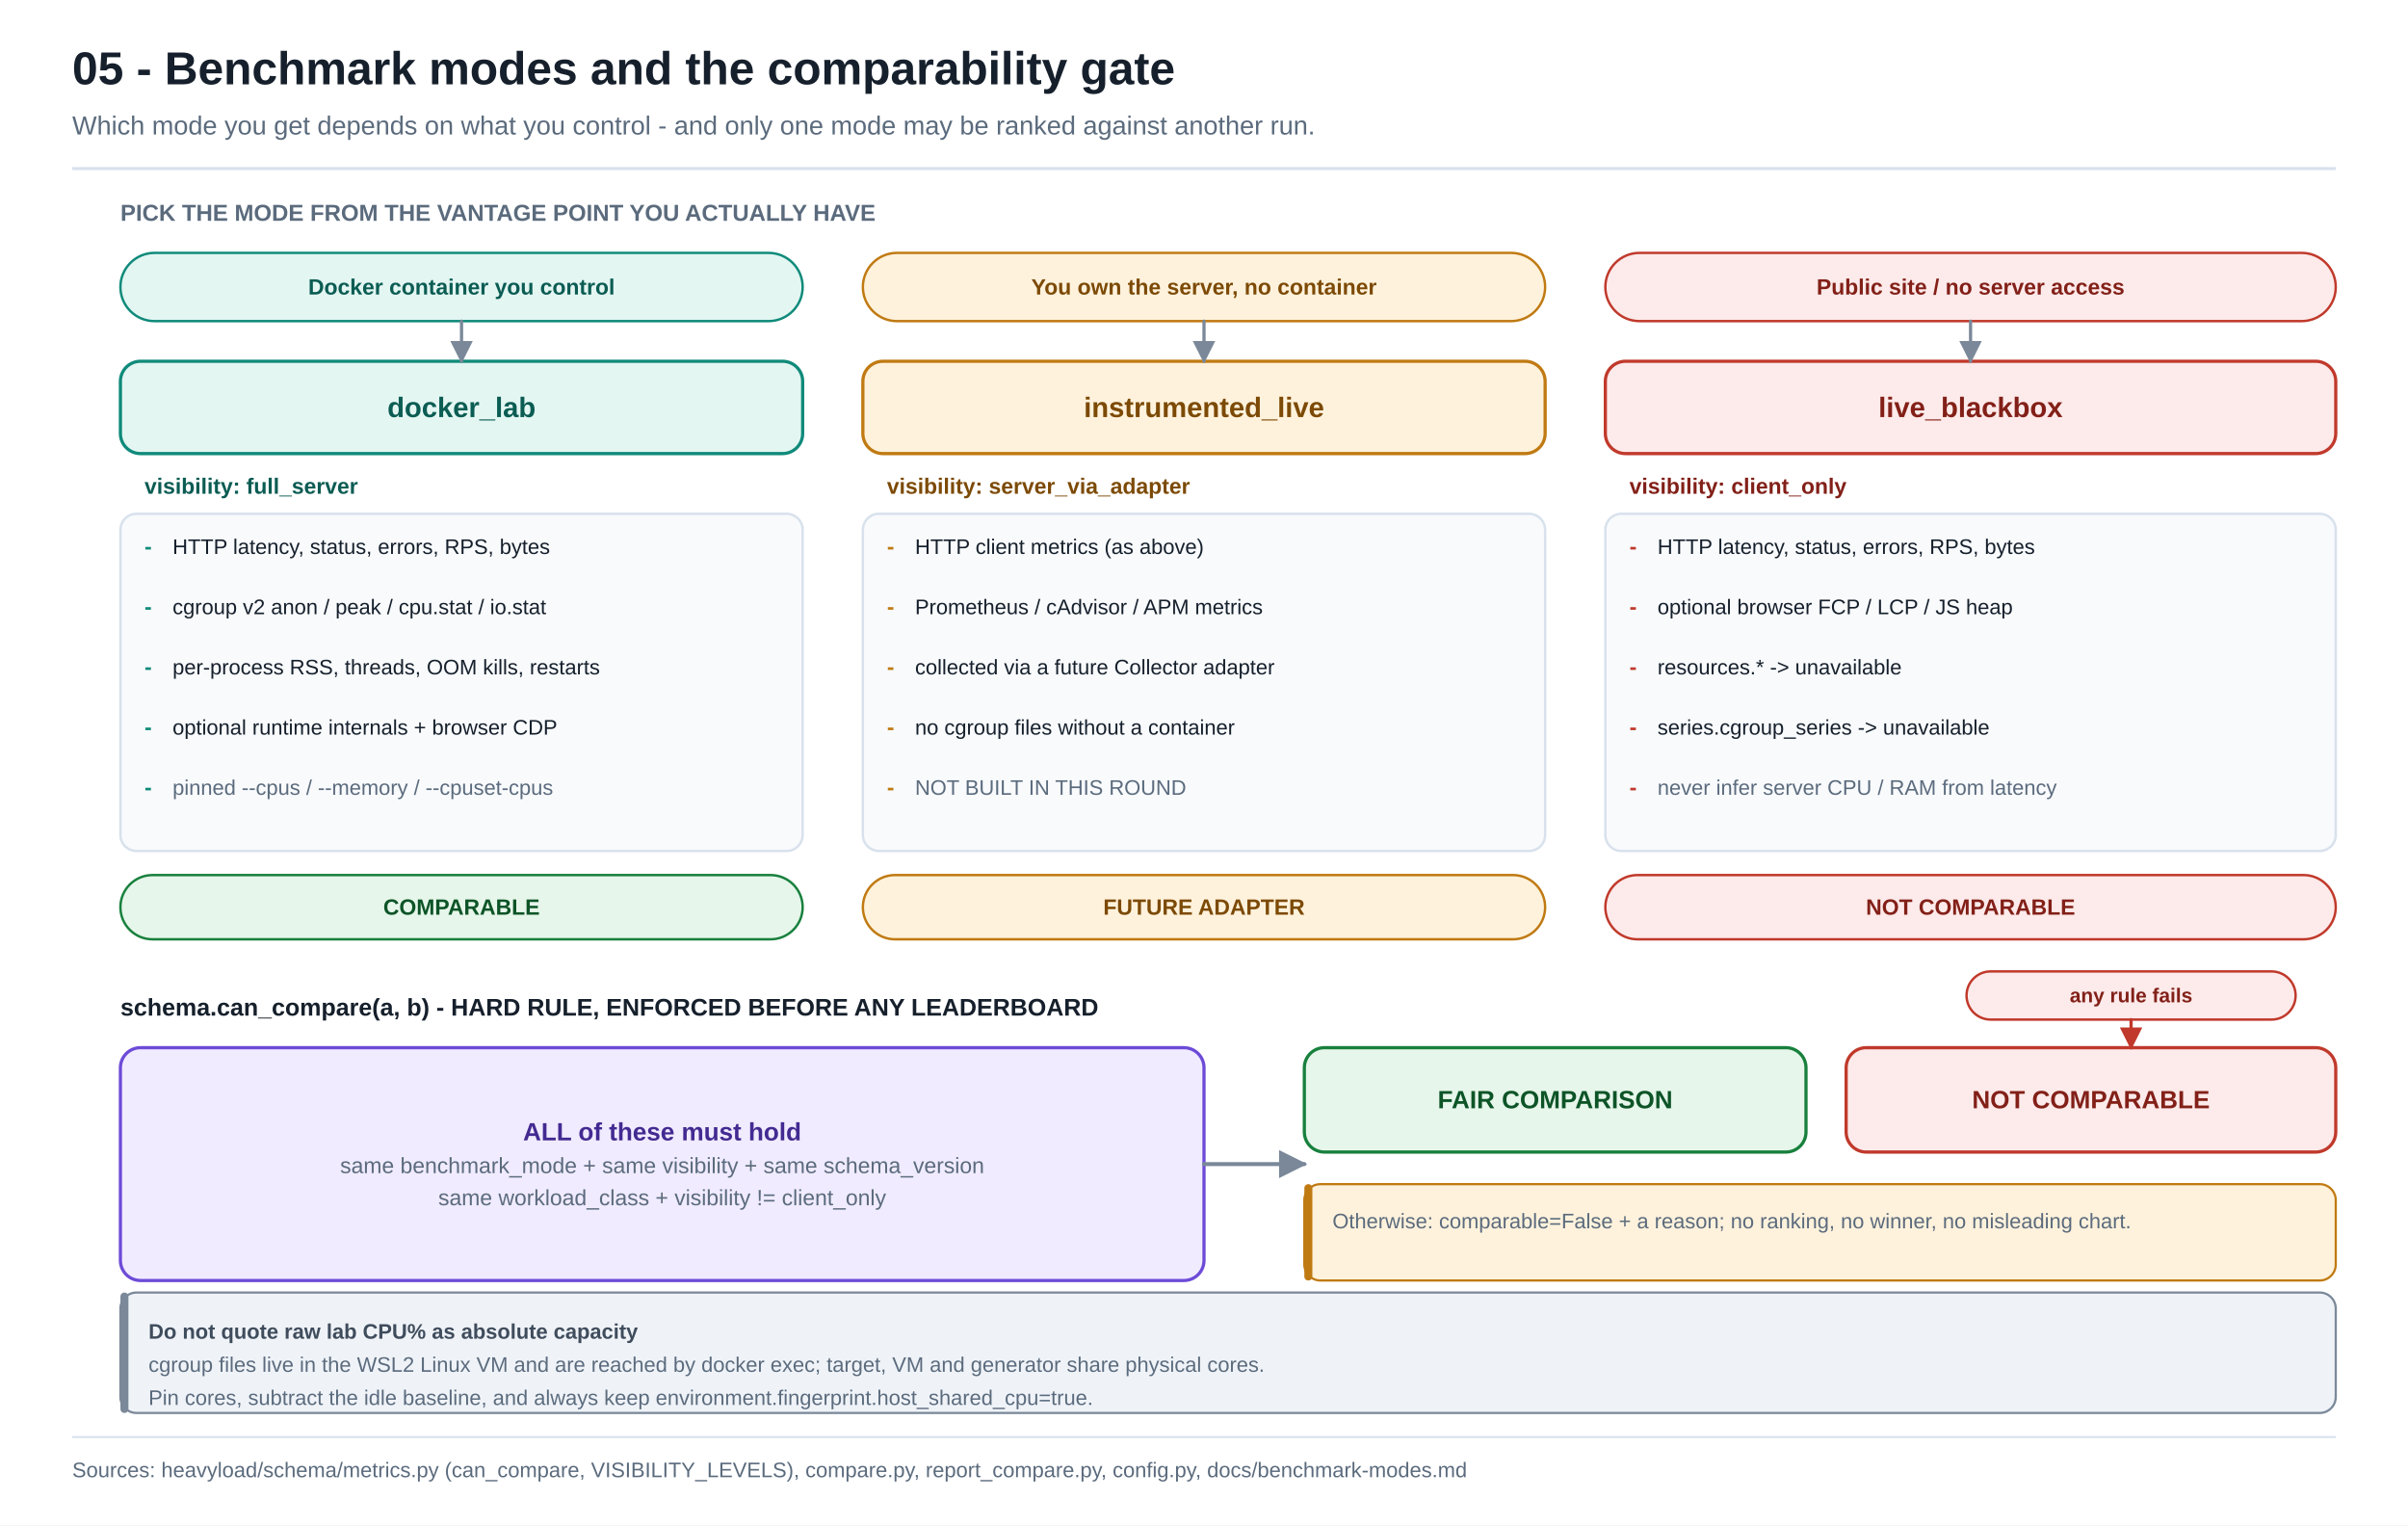
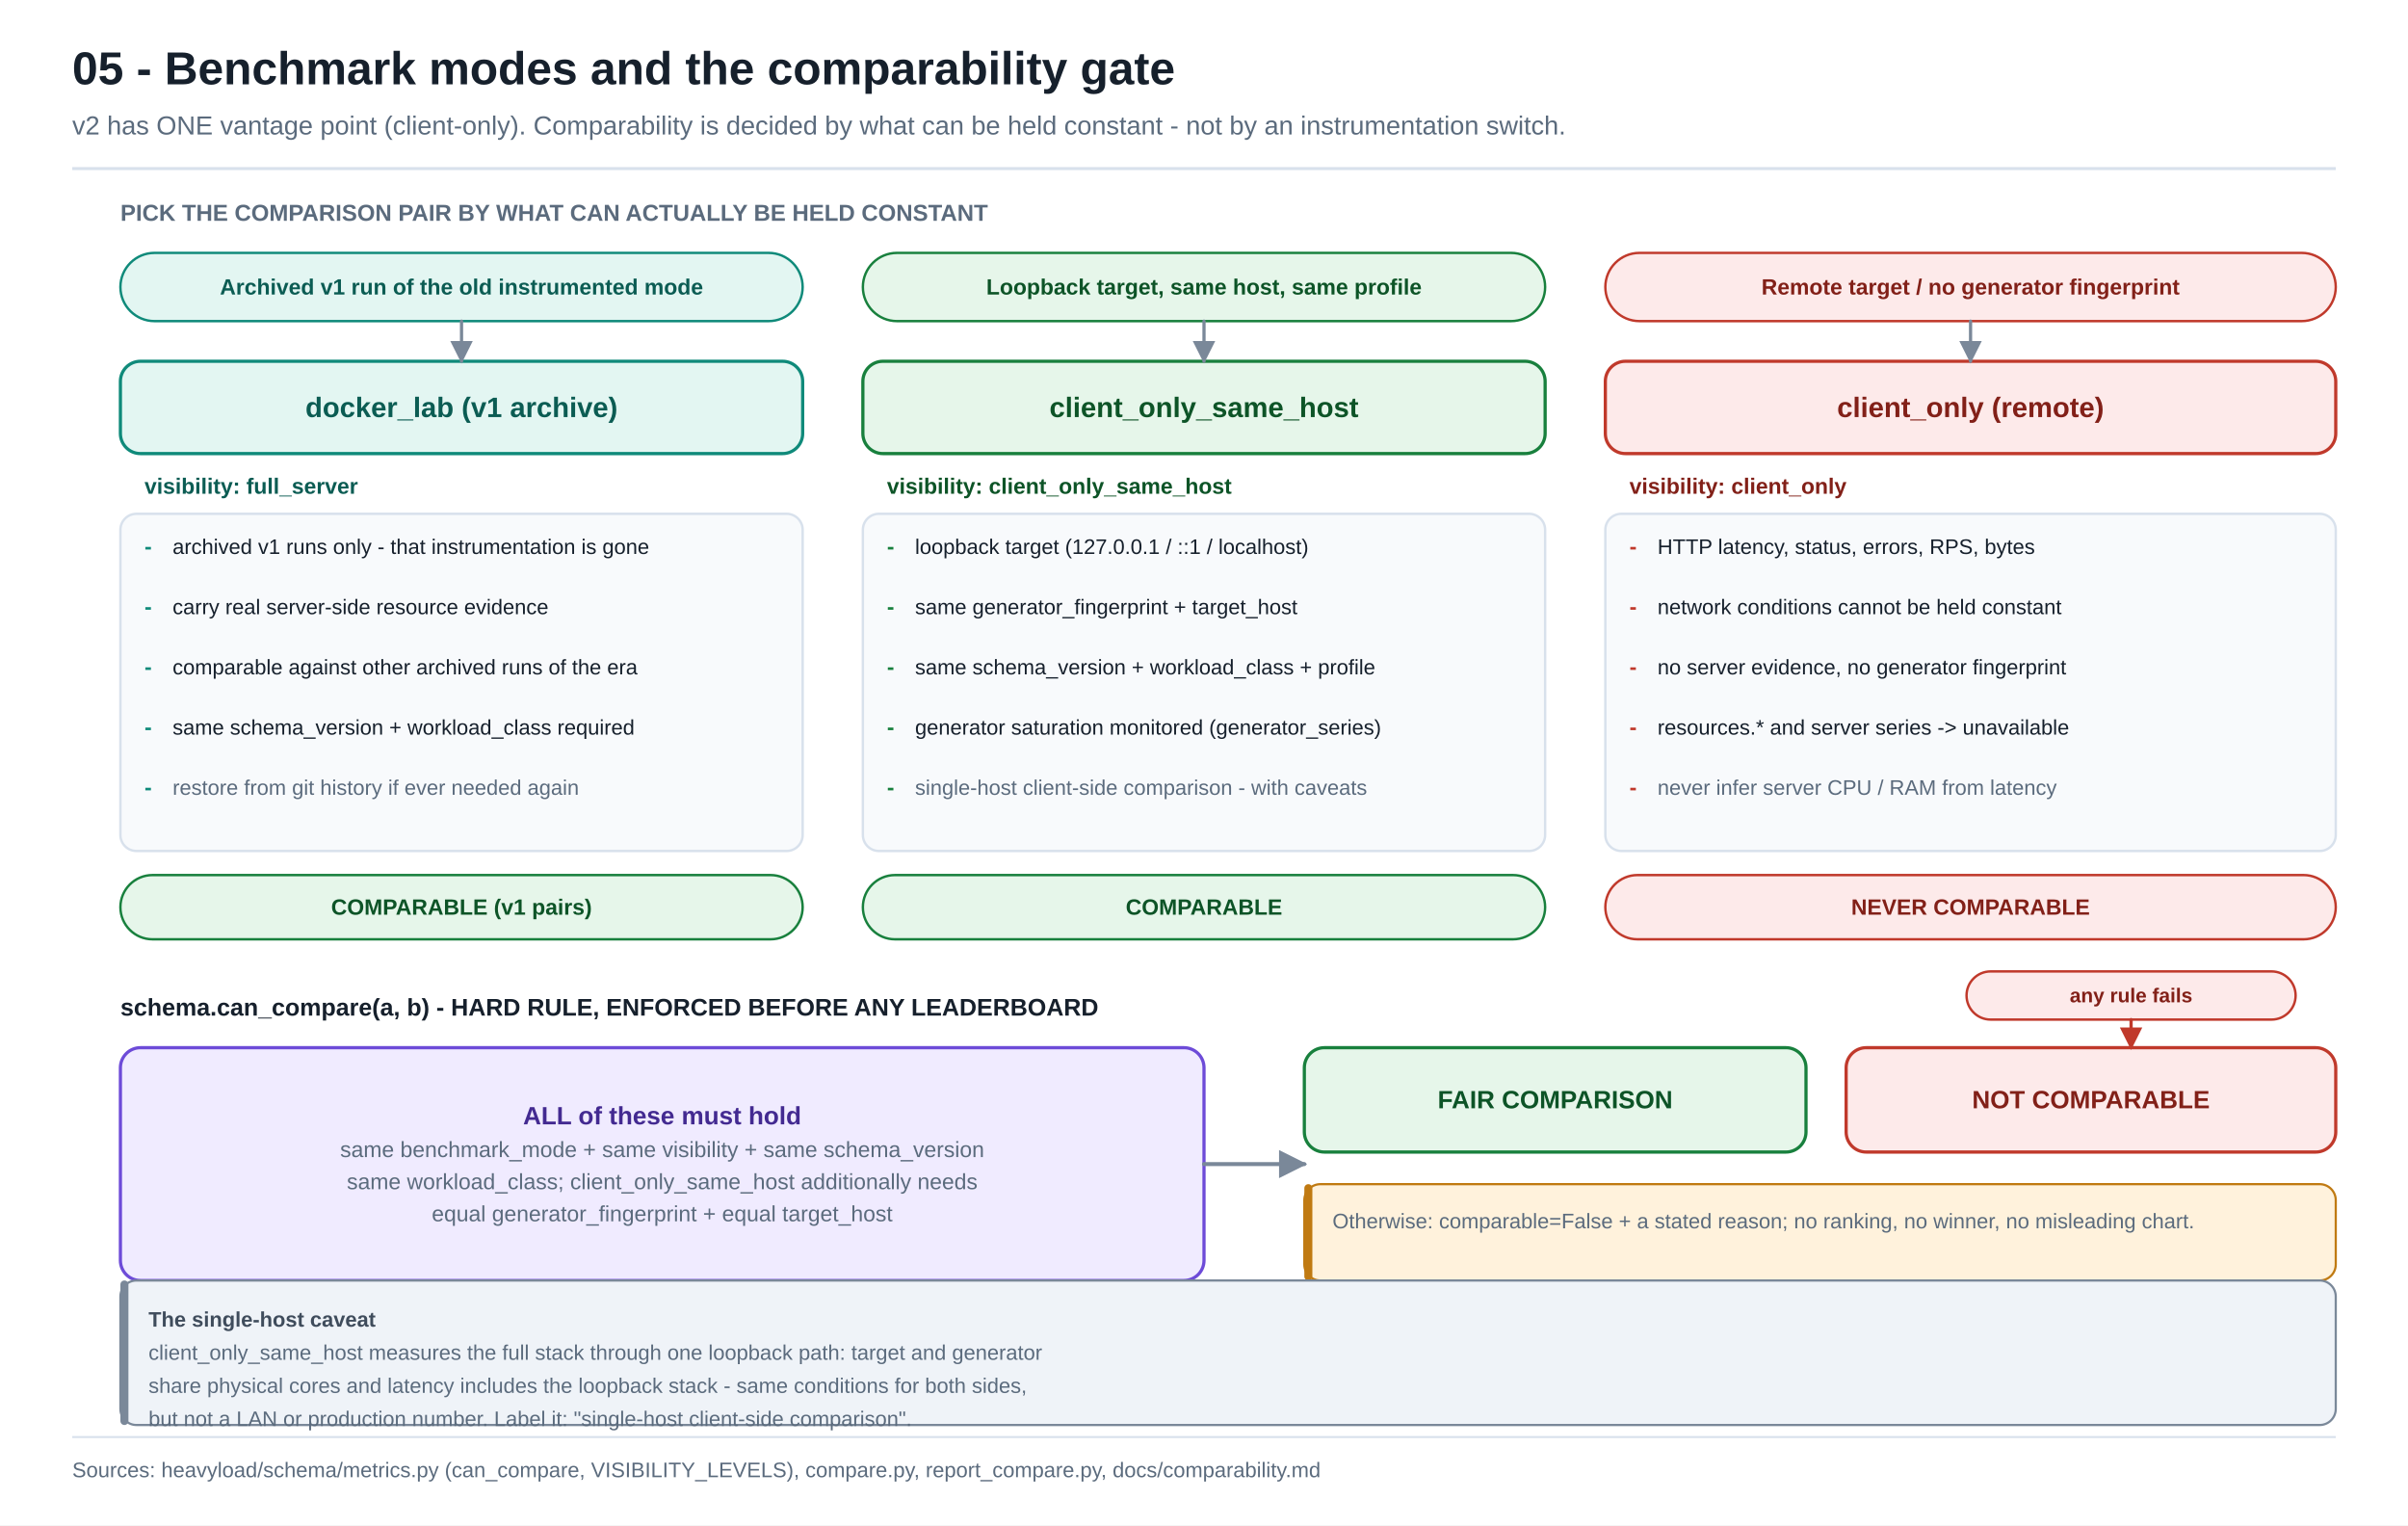
<svg xmlns="http://www.w3.org/2000/svg" width="1200" height="760" viewBox="0 0 1200 760" role="img" aria-labelledby="ttl dsc">
  <defs>
    <marker id="ar_blue" viewBox="0 0 10 10" refX="9" refY="5" markerWidth="7" markerHeight="7" orient="auto-start-reverse">
      <path d="M0,0 L10,5 L0,10 z" fill="#2563eb" />
    </marker>
    <marker id="ar_teal" viewBox="0 0 10 10" refX="9" refY="5" markerWidth="7" markerHeight="7" orient="auto-start-reverse">
      <path d="M0,0 L10,5 L0,10 z" fill="#0f8a7a" />
    </marker>
    <marker id="ar_violet" viewBox="0 0 10 10" refX="9" refY="5" markerWidth="7" markerHeight="7" orient="auto-start-reverse">
      <path d="M0,0 L10,5 L0,10 z" fill="#6d4bd8" />
    </marker>
    <marker id="ar_amber" viewBox="0 0 10 10" refX="9" refY="5" markerWidth="7" markerHeight="7" orient="auto-start-reverse">
      <path d="M0,0 L10,5 L0,10 z" fill="#c07a12" />
    </marker>
    <marker id="ar_green" viewBox="0 0 10 10" refX="9" refY="5" markerWidth="7" markerHeight="7" orient="auto-start-reverse">
      <path d="M0,0 L10,5 L0,10 z" fill="#18803d" />
    </marker>
    <marker id="ar_red" viewBox="0 0 10 10" refX="9" refY="5" markerWidth="7" markerHeight="7" orient="auto-start-reverse">
      <path d="M0,0 L10,5 L0,10 z" fill="#c0392b" />
    </marker>
    <marker id="ar_gray" viewBox="0 0 10 10" refX="9" refY="5" markerWidth="7" markerHeight="7" orient="auto-start-reverse">
      <path d="M0,0 L10,5 L0,10 z" fill="#7a8899" />
    </marker>
    <marker id="ar_ink" viewBox="0 0 10 10" refX="9" refY="5" markerWidth="7" markerHeight="7" orient="auto-start-reverse">
      <path d="M0,0 L10,5 L0,10 z" fill="#5b6b7d" />
    </marker>
  </defs>
  <rect width="1200" height="760" fill="#ffffff" />
  <text x="36" y="42" font-family="Segoe UI, Arial, Helvetica, sans-serif" font-size="23" font-weight="700" fill="#16202c">05 - Benchmark modes and the comparability gate</text>
-   <text x="36" y="67" font-family="Segoe UI, Arial, Helvetica, sans-serif" font-size="13" fill="#5b6b7d">Which mode you get depends on what you control - and only one mode may be ranked against another run.</text>
+   <text x="36" y="67" font-family="Segoe UI, Arial, Helvetica, sans-serif" font-size="13" fill="#5b6b7d">v2 has ONE vantage point (client-only). Comparability is decided by what can be held constant - not by an instrumentation switch.</text>
  <line x1="36" y1="84" x2="1164" y2="84" stroke="#d8e1ec" stroke-width="1.5" />
-   <text x="60" y="110" font-family="Segoe UI, Arial, Helvetica, sans-serif" font-size="11.5" font-weight="700" fill="#5b6b7d" text-anchor="start">PICK THE MODE FROM THE VANTAGE POINT YOU ACTUALLY HAVE</text>
+   <text x="60" y="110" font-family="Segoe UI, Arial, Helvetica, sans-serif" font-size="11.5" font-weight="700" fill="#5b6b7d" text-anchor="start">PICK THE COMPARISON PAIR BY WHAT CAN ACTUALLY BE HELD CONSTANT</text>
  <rect x="60" y="126" width="340" height="34" rx="17.0" fill="#e3f6f2" stroke="#0f8a7a" stroke-width="1.2" />
-   <text x="230.0" y="146.74" font-family="Segoe UI, Arial, Helvetica, sans-serif" font-size="11" font-weight="700" fill="#0b5c53" text-anchor="middle">Docker container you control</text>
-   <rect x="430" y="126" width="340" height="34" rx="17.0" fill="#fff2dc" stroke="#c07a12" stroke-width="1.2" />
-   <text x="600.0" y="146.74" font-family="Segoe UI, Arial, Helvetica, sans-serif" font-size="11" font-weight="700" fill="#7c4a05" text-anchor="middle">You own the server, no container</text>
+   <text x="230.0" y="146.74" font-family="Segoe UI, Arial, Helvetica, sans-serif" font-size="11" font-weight="700" fill="#0b5c53" text-anchor="middle">Archived v1 run of the old instrumented mode</text>
+   <rect x="430" y="126" width="340" height="34" rx="17.0" fill="#e6f6ea" stroke="#18803d" stroke-width="1.2" />
+   <text x="600.0" y="146.74" font-family="Segoe UI, Arial, Helvetica, sans-serif" font-size="11" font-weight="700" fill="#0d5427" text-anchor="middle">Loopback target, same host, same profile</text>
  <rect x="800" y="126" width="364" height="34" rx="17.0" fill="#fdeaea" stroke="#c0392b" stroke-width="1.2" />
-   <text x="982.0" y="146.74" font-family="Segoe UI, Arial, Helvetica, sans-serif" font-size="11" font-weight="700" fill="#822018" text-anchor="middle">Public site / no server access</text>
+   <text x="982.0" y="146.74" font-family="Segoe UI, Arial, Helvetica, sans-serif" font-size="11" font-weight="700" fill="#822018" text-anchor="middle">Remote target / no generator fingerprint</text>
  <rect x="60" y="180" width="340" height="46" rx="10" fill="#e3f6f2" stroke="#0f8a7a" stroke-width="1.6" />
-   <text x="230.0" y="207.8" font-family="Segoe UI, Arial, Helvetica, sans-serif" font-size="14" font-weight="700" fill="#0b5c53" text-anchor="middle">docker_lab</text>
+   <text x="230.0" y="207.8" font-family="Segoe UI, Arial, Helvetica, sans-serif" font-size="14" font-weight="700" fill="#0b5c53" text-anchor="middle">docker_lab (v1 archive)</text>
  <text x="72" y="246" font-family="Segoe UI, Arial, Helvetica, sans-serif" font-size="11" font-weight="700" fill="#0b5c53" text-anchor="start">visibility: full_server</text>
  <rect x="60" y="256" width="340" height="168" rx="8" fill="#f8fafc" stroke="#d8e1ec" stroke-width="1.2" />
  <text x="72" y="276" font-family="Segoe UI, Arial, Helvetica, sans-serif" font-size="11" font-weight="700" fill="#0f8a7a" text-anchor="start">-</text>
-   <text x="86" y="276" font-family="Segoe UI, Arial, Helvetica, sans-serif" font-size="10.5" font-weight="400" fill="#16202c" text-anchor="start">HTTP latency, status, errors, RPS, bytes</text>
+   <text x="86" y="276" font-family="Segoe UI, Arial, Helvetica, sans-serif" font-size="10.5" font-weight="400" fill="#16202c" text-anchor="start">archived v1 runs only - that instrumentation is gone</text>
  <text x="72" y="306" font-family="Segoe UI, Arial, Helvetica, sans-serif" font-size="11" font-weight="700" fill="#0f8a7a" text-anchor="start">-</text>
-   <text x="86" y="306" font-family="Segoe UI, Arial, Helvetica, sans-serif" font-size="10.5" font-weight="400" fill="#16202c" text-anchor="start">cgroup v2 anon / peak / cpu.stat / io.stat</text>
+   <text x="86" y="306" font-family="Segoe UI, Arial, Helvetica, sans-serif" font-size="10.5" font-weight="400" fill="#16202c" text-anchor="start">carry real server-side resource evidence</text>
  <text x="72" y="336" font-family="Segoe UI, Arial, Helvetica, sans-serif" font-size="11" font-weight="700" fill="#0f8a7a" text-anchor="start">-</text>
-   <text x="86" y="336" font-family="Segoe UI, Arial, Helvetica, sans-serif" font-size="10.5" font-weight="400" fill="#16202c" text-anchor="start">per-process RSS, threads, OOM kills, restarts</text>
+   <text x="86" y="336" font-family="Segoe UI, Arial, Helvetica, sans-serif" font-size="10.5" font-weight="400" fill="#16202c" text-anchor="start">comparable against other archived runs of the era</text>
  <text x="72" y="366" font-family="Segoe UI, Arial, Helvetica, sans-serif" font-size="11" font-weight="700" fill="#0f8a7a" text-anchor="start">-</text>
-   <text x="86" y="366" font-family="Segoe UI, Arial, Helvetica, sans-serif" font-size="10.5" font-weight="400" fill="#16202c" text-anchor="start">optional runtime internals + browser CDP</text>
+   <text x="86" y="366" font-family="Segoe UI, Arial, Helvetica, sans-serif" font-size="10.5" font-weight="400" fill="#16202c" text-anchor="start">same schema_version + workload_class required</text>
  <text x="72" y="396" font-family="Segoe UI, Arial, Helvetica, sans-serif" font-size="11" font-weight="700" fill="#0f8a7a" text-anchor="start">-</text>
-   <text x="86" y="396" font-family="Segoe UI, Arial, Helvetica, sans-serif" font-size="10.5" font-weight="400" fill="#5b6b7d" text-anchor="start">pinned --cpus / --memory / --cpuset-cpus</text>
+   <text x="86" y="396" font-family="Segoe UI, Arial, Helvetica, sans-serif" font-size="10.5" font-weight="400" fill="#5b6b7d" text-anchor="start">restore from git history if ever needed again</text>
  <rect x="60" y="436" width="340" height="32" rx="16.0" fill="#e6f6ea" stroke="#18803d" stroke-width="1.2" />
-   <text x="230.0" y="455.74" font-family="Segoe UI, Arial, Helvetica, sans-serif" font-size="11" font-weight="700" fill="#0d5427" text-anchor="middle">COMPARABLE</text>
+   <text x="230.0" y="455.74" font-family="Segoe UI, Arial, Helvetica, sans-serif" font-size="11" font-weight="700" fill="#0d5427" text-anchor="middle">COMPARABLE (v1 pairs)</text>
  <polyline points="230.0,160.0 230.0,180.0" fill="none" stroke="#7a8899" stroke-width="1.6" stroke-linejoin="round" stroke-linecap="round" marker-end="url(#ar_gray)" />
-   <rect x="430" y="180" width="340" height="46" rx="10" fill="#fff2dc" stroke="#c07a12" stroke-width="1.6" />
-   <text x="600.0" y="207.8" font-family="Segoe UI, Arial, Helvetica, sans-serif" font-size="14" font-weight="700" fill="#7c4a05" text-anchor="middle">instrumented_live</text>
-   <text x="442" y="246" font-family="Segoe UI, Arial, Helvetica, sans-serif" font-size="11" font-weight="700" fill="#7c4a05" text-anchor="start">visibility: server_via_adapter</text>
+   <rect x="430" y="180" width="340" height="46" rx="10" fill="#e6f6ea" stroke="#18803d" stroke-width="1.6" />
+   <text x="600.0" y="207.8" font-family="Segoe UI, Arial, Helvetica, sans-serif" font-size="14" font-weight="700" fill="#0d5427" text-anchor="middle">client_only_same_host</text>
+   <text x="442" y="246" font-family="Segoe UI, Arial, Helvetica, sans-serif" font-size="11" font-weight="700" fill="#0d5427" text-anchor="start">visibility: client_only_same_host</text>
  <rect x="430" y="256" width="340" height="168" rx="8" fill="#f8fafc" stroke="#d8e1ec" stroke-width="1.2" />
-   <text x="442" y="276" font-family="Segoe UI, Arial, Helvetica, sans-serif" font-size="11" font-weight="700" fill="#c07a12" text-anchor="start">-</text>
-   <text x="456" y="276" font-family="Segoe UI, Arial, Helvetica, sans-serif" font-size="10.5" font-weight="400" fill="#16202c" text-anchor="start">HTTP client metrics (as above)</text>
-   <text x="442" y="306" font-family="Segoe UI, Arial, Helvetica, sans-serif" font-size="11" font-weight="700" fill="#c07a12" text-anchor="start">-</text>
-   <text x="456" y="306" font-family="Segoe UI, Arial, Helvetica, sans-serif" font-size="10.5" font-weight="400" fill="#16202c" text-anchor="start">Prometheus / cAdvisor / APM metrics</text>
-   <text x="442" y="336" font-family="Segoe UI, Arial, Helvetica, sans-serif" font-size="11" font-weight="700" fill="#c07a12" text-anchor="start">-</text>
-   <text x="456" y="336" font-family="Segoe UI, Arial, Helvetica, sans-serif" font-size="10.5" font-weight="400" fill="#16202c" text-anchor="start">collected via a future Collector adapter</text>
-   <text x="442" y="366" font-family="Segoe UI, Arial, Helvetica, sans-serif" font-size="11" font-weight="700" fill="#c07a12" text-anchor="start">-</text>
-   <text x="456" y="366" font-family="Segoe UI, Arial, Helvetica, sans-serif" font-size="10.5" font-weight="400" fill="#16202c" text-anchor="start">no cgroup files without a container</text>
-   <text x="442" y="396" font-family="Segoe UI, Arial, Helvetica, sans-serif" font-size="11" font-weight="700" fill="#c07a12" text-anchor="start">-</text>
-   <text x="456" y="396" font-family="Segoe UI, Arial, Helvetica, sans-serif" font-size="10.5" font-weight="400" fill="#5b6b7d" text-anchor="start">NOT BUILT IN THIS ROUND</text>
-   <rect x="430" y="436" width="340" height="32" rx="16.0" fill="#fff2dc" stroke="#c07a12" stroke-width="1.2" />
-   <text x="600.0" y="455.74" font-family="Segoe UI, Arial, Helvetica, sans-serif" font-size="11" font-weight="700" fill="#7c4a05" text-anchor="middle">FUTURE ADAPTER</text>
+   <text x="442" y="276" font-family="Segoe UI, Arial, Helvetica, sans-serif" font-size="11" font-weight="700" fill="#18803d" text-anchor="start">-</text>
+   <text x="456" y="276" font-family="Segoe UI, Arial, Helvetica, sans-serif" font-size="10.5" font-weight="400" fill="#16202c" text-anchor="start">loopback target (127.0.0.1 / ::1 / localhost)</text>
+   <text x="442" y="306" font-family="Segoe UI, Arial, Helvetica, sans-serif" font-size="11" font-weight="700" fill="#18803d" text-anchor="start">-</text>
+   <text x="456" y="306" font-family="Segoe UI, Arial, Helvetica, sans-serif" font-size="10.5" font-weight="400" fill="#16202c" text-anchor="start">same generator_fingerprint + target_host</text>
+   <text x="442" y="336" font-family="Segoe UI, Arial, Helvetica, sans-serif" font-size="11" font-weight="700" fill="#18803d" text-anchor="start">-</text>
+   <text x="456" y="336" font-family="Segoe UI, Arial, Helvetica, sans-serif" font-size="10.5" font-weight="400" fill="#16202c" text-anchor="start">same schema_version + workload_class + profile</text>
+   <text x="442" y="366" font-family="Segoe UI, Arial, Helvetica, sans-serif" font-size="11" font-weight="700" fill="#18803d" text-anchor="start">-</text>
+   <text x="456" y="366" font-family="Segoe UI, Arial, Helvetica, sans-serif" font-size="10.5" font-weight="400" fill="#16202c" text-anchor="start">generator saturation monitored (generator_series)</text>
+   <text x="442" y="396" font-family="Segoe UI, Arial, Helvetica, sans-serif" font-size="11" font-weight="700" fill="#18803d" text-anchor="start">-</text>
+   <text x="456" y="396" font-family="Segoe UI, Arial, Helvetica, sans-serif" font-size="10.5" font-weight="400" fill="#5b6b7d" text-anchor="start">single-host client-side comparison - with caveats</text>
+   <rect x="430" y="436" width="340" height="32" rx="16.0" fill="#e6f6ea" stroke="#18803d" stroke-width="1.2" />
+   <text x="600.0" y="455.74" font-family="Segoe UI, Arial, Helvetica, sans-serif" font-size="11" font-weight="700" fill="#0d5427" text-anchor="middle">COMPARABLE</text>
  <polyline points="600.0,160.0 600.0,180.0" fill="none" stroke="#7a8899" stroke-width="1.6" stroke-linejoin="round" stroke-linecap="round" marker-end="url(#ar_gray)" />
  <rect x="800" y="180" width="364" height="46" rx="10" fill="#fdeaea" stroke="#c0392b" stroke-width="1.6" />
-   <text x="982.0" y="207.8" font-family="Segoe UI, Arial, Helvetica, sans-serif" font-size="14" font-weight="700" fill="#822018" text-anchor="middle">live_blackbox</text>
+   <text x="982.0" y="207.8" font-family="Segoe UI, Arial, Helvetica, sans-serif" font-size="14" font-weight="700" fill="#822018" text-anchor="middle">client_only (remote)</text>
  <text x="812" y="246" font-family="Segoe UI, Arial, Helvetica, sans-serif" font-size="11" font-weight="700" fill="#822018" text-anchor="start">visibility: client_only</text>
  <rect x="800" y="256" width="364" height="168" rx="8" fill="#f8fafc" stroke="#d8e1ec" stroke-width="1.2" />
  <text x="812" y="276" font-family="Segoe UI, Arial, Helvetica, sans-serif" font-size="11" font-weight="700" fill="#c0392b" text-anchor="start">-</text>
  <text x="826" y="276" font-family="Segoe UI, Arial, Helvetica, sans-serif" font-size="10.5" font-weight="400" fill="#16202c" text-anchor="start">HTTP latency, status, errors, RPS, bytes</text>
  <text x="812" y="306" font-family="Segoe UI, Arial, Helvetica, sans-serif" font-size="11" font-weight="700" fill="#c0392b" text-anchor="start">-</text>
-   <text x="826" y="306" font-family="Segoe UI, Arial, Helvetica, sans-serif" font-size="10.5" font-weight="400" fill="#16202c" text-anchor="start">optional browser FCP / LCP / JS heap</text>
+   <text x="826" y="306" font-family="Segoe UI, Arial, Helvetica, sans-serif" font-size="10.5" font-weight="400" fill="#16202c" text-anchor="start">network conditions cannot be held constant</text>
  <text x="812" y="336" font-family="Segoe UI, Arial, Helvetica, sans-serif" font-size="11" font-weight="700" fill="#c0392b" text-anchor="start">-</text>
-   <text x="826" y="336" font-family="Segoe UI, Arial, Helvetica, sans-serif" font-size="10.5" font-weight="400" fill="#16202c" text-anchor="start">resources.* -&gt; unavailable</text>
+   <text x="826" y="336" font-family="Segoe UI, Arial, Helvetica, sans-serif" font-size="10.5" font-weight="400" fill="#16202c" text-anchor="start">no server evidence, no generator fingerprint</text>
  <text x="812" y="366" font-family="Segoe UI, Arial, Helvetica, sans-serif" font-size="11" font-weight="700" fill="#c0392b" text-anchor="start">-</text>
-   <text x="826" y="366" font-family="Segoe UI, Arial, Helvetica, sans-serif" font-size="10.5" font-weight="400" fill="#16202c" text-anchor="start">series.cgroup_series -&gt; unavailable</text>
+   <text x="826" y="366" font-family="Segoe UI, Arial, Helvetica, sans-serif" font-size="10.5" font-weight="400" fill="#16202c" text-anchor="start">resources.* and server series -&gt; unavailable</text>
  <text x="812" y="396" font-family="Segoe UI, Arial, Helvetica, sans-serif" font-size="11" font-weight="700" fill="#c0392b" text-anchor="start">-</text>
  <text x="826" y="396" font-family="Segoe UI, Arial, Helvetica, sans-serif" font-size="10.5" font-weight="400" fill="#5b6b7d" text-anchor="start">never infer server CPU / RAM from latency</text>
  <rect x="800" y="436" width="364" height="32" rx="16.0" fill="#fdeaea" stroke="#c0392b" stroke-width="1.2" />
-   <text x="982.0" y="455.74" font-family="Segoe UI, Arial, Helvetica, sans-serif" font-size="11" font-weight="700" fill="#822018" text-anchor="middle">NOT COMPARABLE</text>
+   <text x="982.0" y="455.74" font-family="Segoe UI, Arial, Helvetica, sans-serif" font-size="11" font-weight="700" fill="#822018" text-anchor="middle">NEVER COMPARABLE</text>
  <polyline points="982.0,160.0 982.0,180.0" fill="none" stroke="#7a8899" stroke-width="1.6" stroke-linejoin="round" stroke-linecap="round" marker-end="url(#ar_gray)" />
  <text x="60" y="506" font-family="Segoe UI, Arial, Helvetica, sans-serif" font-size="12" font-weight="700" fill="#16202c" text-anchor="start">schema.can_compare(a, b)  -  HARD RULE, ENFORCED BEFORE ANY LEADERBOARD</text>
  <rect x="60" y="522" width="540" height="116" rx="10" fill="#f0ebff" stroke="#6d4bd8" stroke-width="1.6" />
-   <text x="330.0" y="568.2" font-family="Segoe UI, Arial, Helvetica, sans-serif" font-size="12.5" font-weight="700" fill="#432a91" text-anchor="middle">ALL of these must hold</text>
-   <text x="330.0" y="584.5" font-family="Segoe UI, Arial, Helvetica, sans-serif" font-size="11" font-weight="400" fill="#5b6b7d" text-anchor="middle">same benchmark_mode  +  same visibility  +  same schema_version</text>
-   <text x="330.0" y="600.5" font-family="Segoe UI, Arial, Helvetica, sans-serif" font-size="11" font-weight="400" fill="#5b6b7d" text-anchor="middle">same workload_class  +  visibility != client_only</text>
+   <text x="330.0" y="560.2" font-family="Segoe UI, Arial, Helvetica, sans-serif" font-size="12.5" font-weight="700" fill="#432a91" text-anchor="middle">ALL of these must hold</text>
+   <text x="330.0" y="576.5" font-family="Segoe UI, Arial, Helvetica, sans-serif" font-size="11" font-weight="400" fill="#5b6b7d" text-anchor="middle">same benchmark_mode  +  same visibility  +  same schema_version</text>
+   <text x="330.0" y="592.5" font-family="Segoe UI, Arial, Helvetica, sans-serif" font-size="11" font-weight="400" fill="#5b6b7d" text-anchor="middle">same workload_class; client_only_same_host additionally needs</text>
+   <text x="330.0" y="608.5" font-family="Segoe UI, Arial, Helvetica, sans-serif" font-size="11" font-weight="400" fill="#5b6b7d" text-anchor="middle">equal generator_fingerprint + equal target_host</text>
  <polyline points="600.0,580.0 650.0,580.0" fill="none" stroke="#7a8899" stroke-width="2" stroke-linejoin="round" stroke-linecap="round" marker-end="url(#ar_gray)" />
  <rect x="650" y="522" width="250" height="52" rx="10" fill="#e6f6ea" stroke="#18803d" stroke-width="1.6" />
  <text x="775.0" y="552.2" font-family="Segoe UI, Arial, Helvetica, sans-serif" font-size="12.5" font-weight="700" fill="#0d5427" text-anchor="middle">FAIR COMPARISON</text>
  <rect x="920" y="522" width="244" height="52" rx="10" fill="#fdeaea" stroke="#c0392b" stroke-width="1.6" />
  <text x="1042.0" y="552.2" font-family="Segoe UI, Arial, Helvetica, sans-serif" font-size="12.5" font-weight="700" fill="#822018" text-anchor="middle">NOT COMPARABLE</text>
  <rect x="980" y="484" width="164" height="24" rx="12.0" fill="#fdeaea" stroke="#c0392b" stroke-width="1.2" />
  <text x="1062.0" y="499.4" font-family="Segoe UI, Arial, Helvetica, sans-serif" font-size="10" font-weight="700" fill="#822018" text-anchor="middle">any rule fails</text>
  <polyline points="1062.0,508.0 1062.0,522.0" fill="none" stroke="#c0392b" stroke-width="1.6" stroke-linejoin="round" stroke-linecap="round" marker-end="url(#ar_red)" stroke-dasharray="7 5" />
  <rect x="650" y="590" width="514" height="48" rx="8" fill="#fff2dc" stroke="#c07a12" stroke-width="1.1" />
  <rect x="650" y="590" width="4" height="48" rx="2" fill="#c07a12" stroke="#c07a12" stroke-width="0" />
-   <text x="664" y="612" font-family="Segoe UI, Arial, Helvetica, sans-serif" font-size="10.5" font-weight="400" fill="#5b6b7d" text-anchor="start">Otherwise: comparable=False + a reason; no ranking, no winner, no misleading chart.</text>
-   <rect x="60" y="644" width="1104" height="60" rx="8" fill="#eff3f8" stroke="#7a8899" stroke-width="1.1" />
-   <rect x="60" y="644" width="4" height="60" rx="2" fill="#7a8899" stroke="#7a8899" stroke-width="0" />
-   <text x="74" y="667" font-family="Segoe UI, Arial, Helvetica, sans-serif" font-size="10.5" font-weight="700" fill="#3f4c5c" text-anchor="start">Do not quote raw lab CPU% as absolute capacity</text>
-   <text x="74" y="683.5" font-family="Segoe UI, Arial, Helvetica, sans-serif" font-size="10.5" font-weight="400" fill="#5b6b7d" text-anchor="start">cgroup files live in the WSL2 Linux VM and are reached by docker exec; target, VM and generator share physical cores.</text>
-   <text x="74" y="700.0" font-family="Segoe UI, Arial, Helvetica, sans-serif" font-size="10.5" font-weight="400" fill="#5b6b7d" text-anchor="start">Pin cores, subtract the idle baseline, and always keep environment.fingerprint.host_shared_cpu=true.</text>
+   <text x="664" y="612" font-family="Segoe UI, Arial, Helvetica, sans-serif" font-size="10.5" font-weight="400" fill="#5b6b7d" text-anchor="start">Otherwise: comparable=False + a stated reason; no ranking, no winner, no misleading chart.</text>
+   <rect x="60" y="638" width="1104" height="72" rx="8" fill="#eff3f8" stroke="#7a8899" stroke-width="1.1" />
+   <rect x="60" y="638" width="4" height="72" rx="2" fill="#7a8899" stroke="#7a8899" stroke-width="0" />
+   <text x="74" y="661" font-family="Segoe UI, Arial, Helvetica, sans-serif" font-size="10.5" font-weight="700" fill="#3f4c5c" text-anchor="start">The single-host caveat</text>
+   <text x="74" y="677.5" font-family="Segoe UI, Arial, Helvetica, sans-serif" font-size="10.5" font-weight="400" fill="#5b6b7d" text-anchor="start">client_only_same_host measures the full stack through one loopback path: target and generator</text>
+   <text x="74" y="694.0" font-family="Segoe UI, Arial, Helvetica, sans-serif" font-size="10.5" font-weight="400" fill="#5b6b7d" text-anchor="start">share physical cores and latency includes the loopback stack - same conditions for both sides,</text>
+   <text x="74" y="710.5" font-family="Segoe UI, Arial, Helvetica, sans-serif" font-size="10.5" font-weight="400" fill="#5b6b7d" text-anchor="start">but not a LAN or production number. Label it: "single-host client-side comparison".</text>
  <line x1="36" y1="716" x2="1164" y2="716" stroke="#d8e1ec" stroke-width="1" />
-   <text x="36" y="736" font-family="Segoe UI, Arial, Helvetica, sans-serif" font-size="10.5" font-weight="400" fill="#5b6b7d" text-anchor="start">Sources: heavyload/schema/metrics.py (can_compare, VISIBILITY_LEVELS), compare.py, report_compare.py, config.py, docs/benchmark-modes.md</text>
+   <text x="36" y="736" font-family="Segoe UI, Arial, Helvetica, sans-serif" font-size="10.5" font-weight="400" fill="#5b6b7d" text-anchor="start">Sources: heavyload/schema/metrics.py (can_compare, VISIBILITY_LEVELS), compare.py, report_compare.py, docs/comparability.md</text>
</svg>
